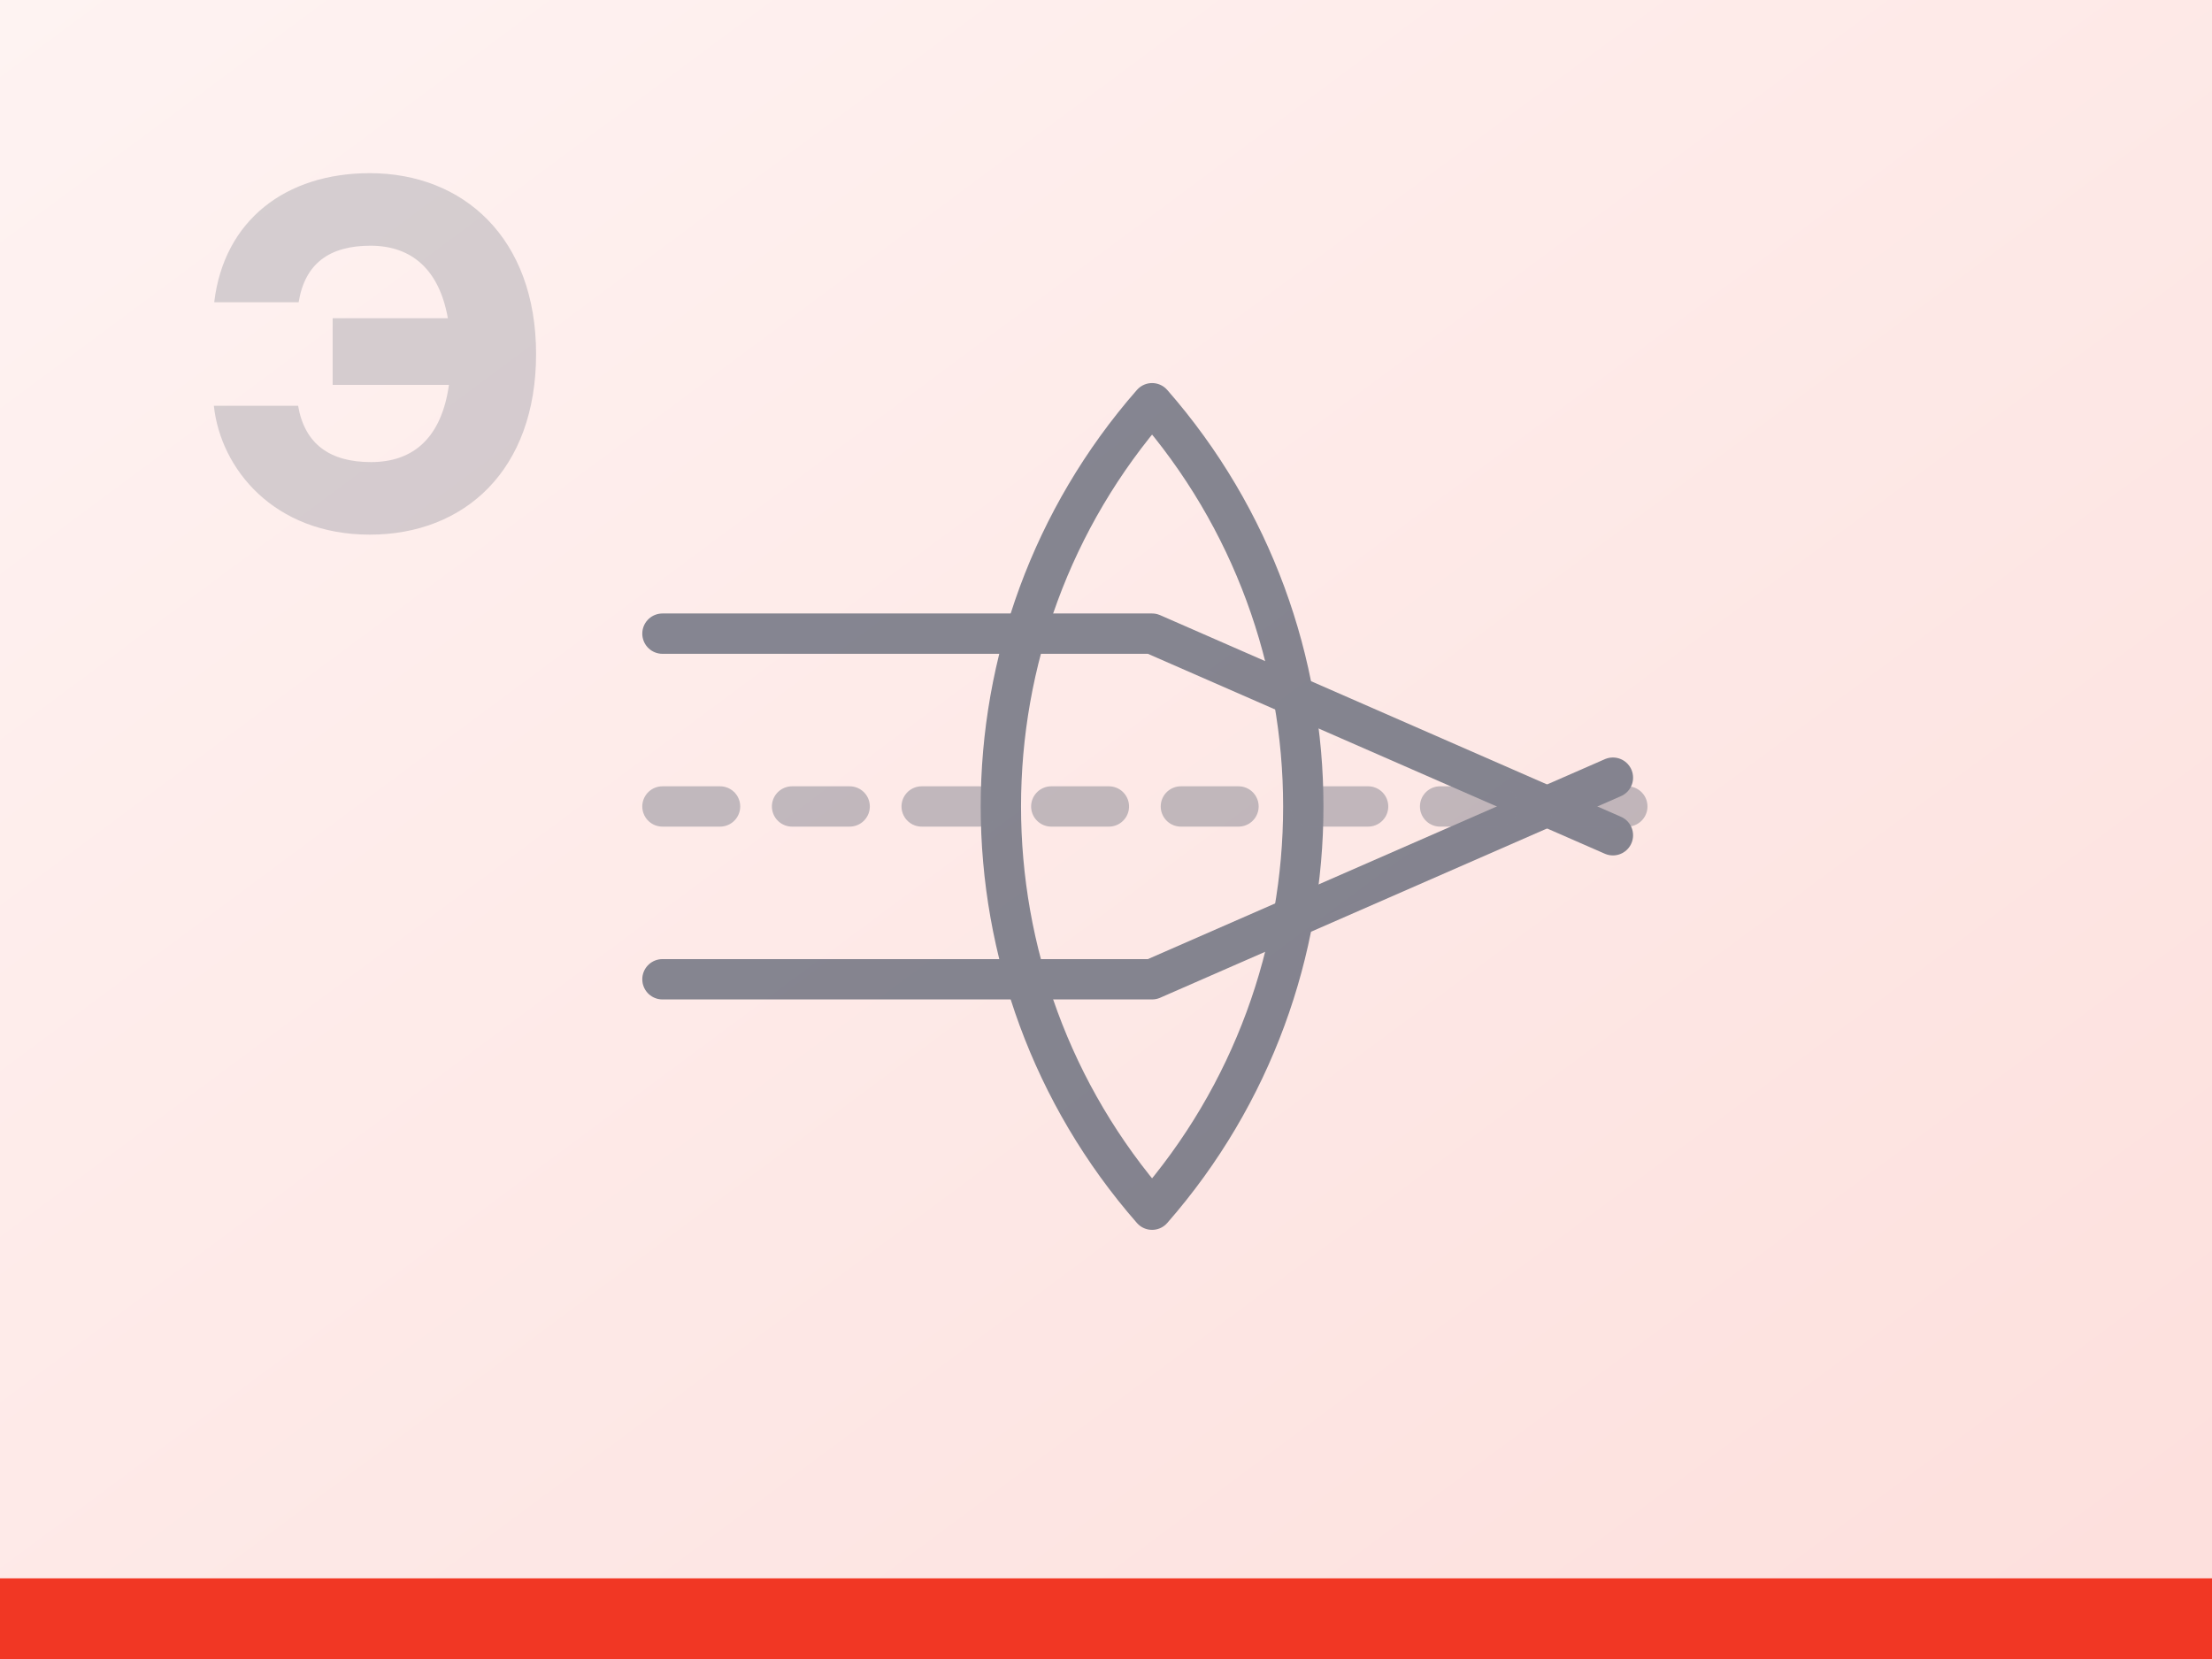
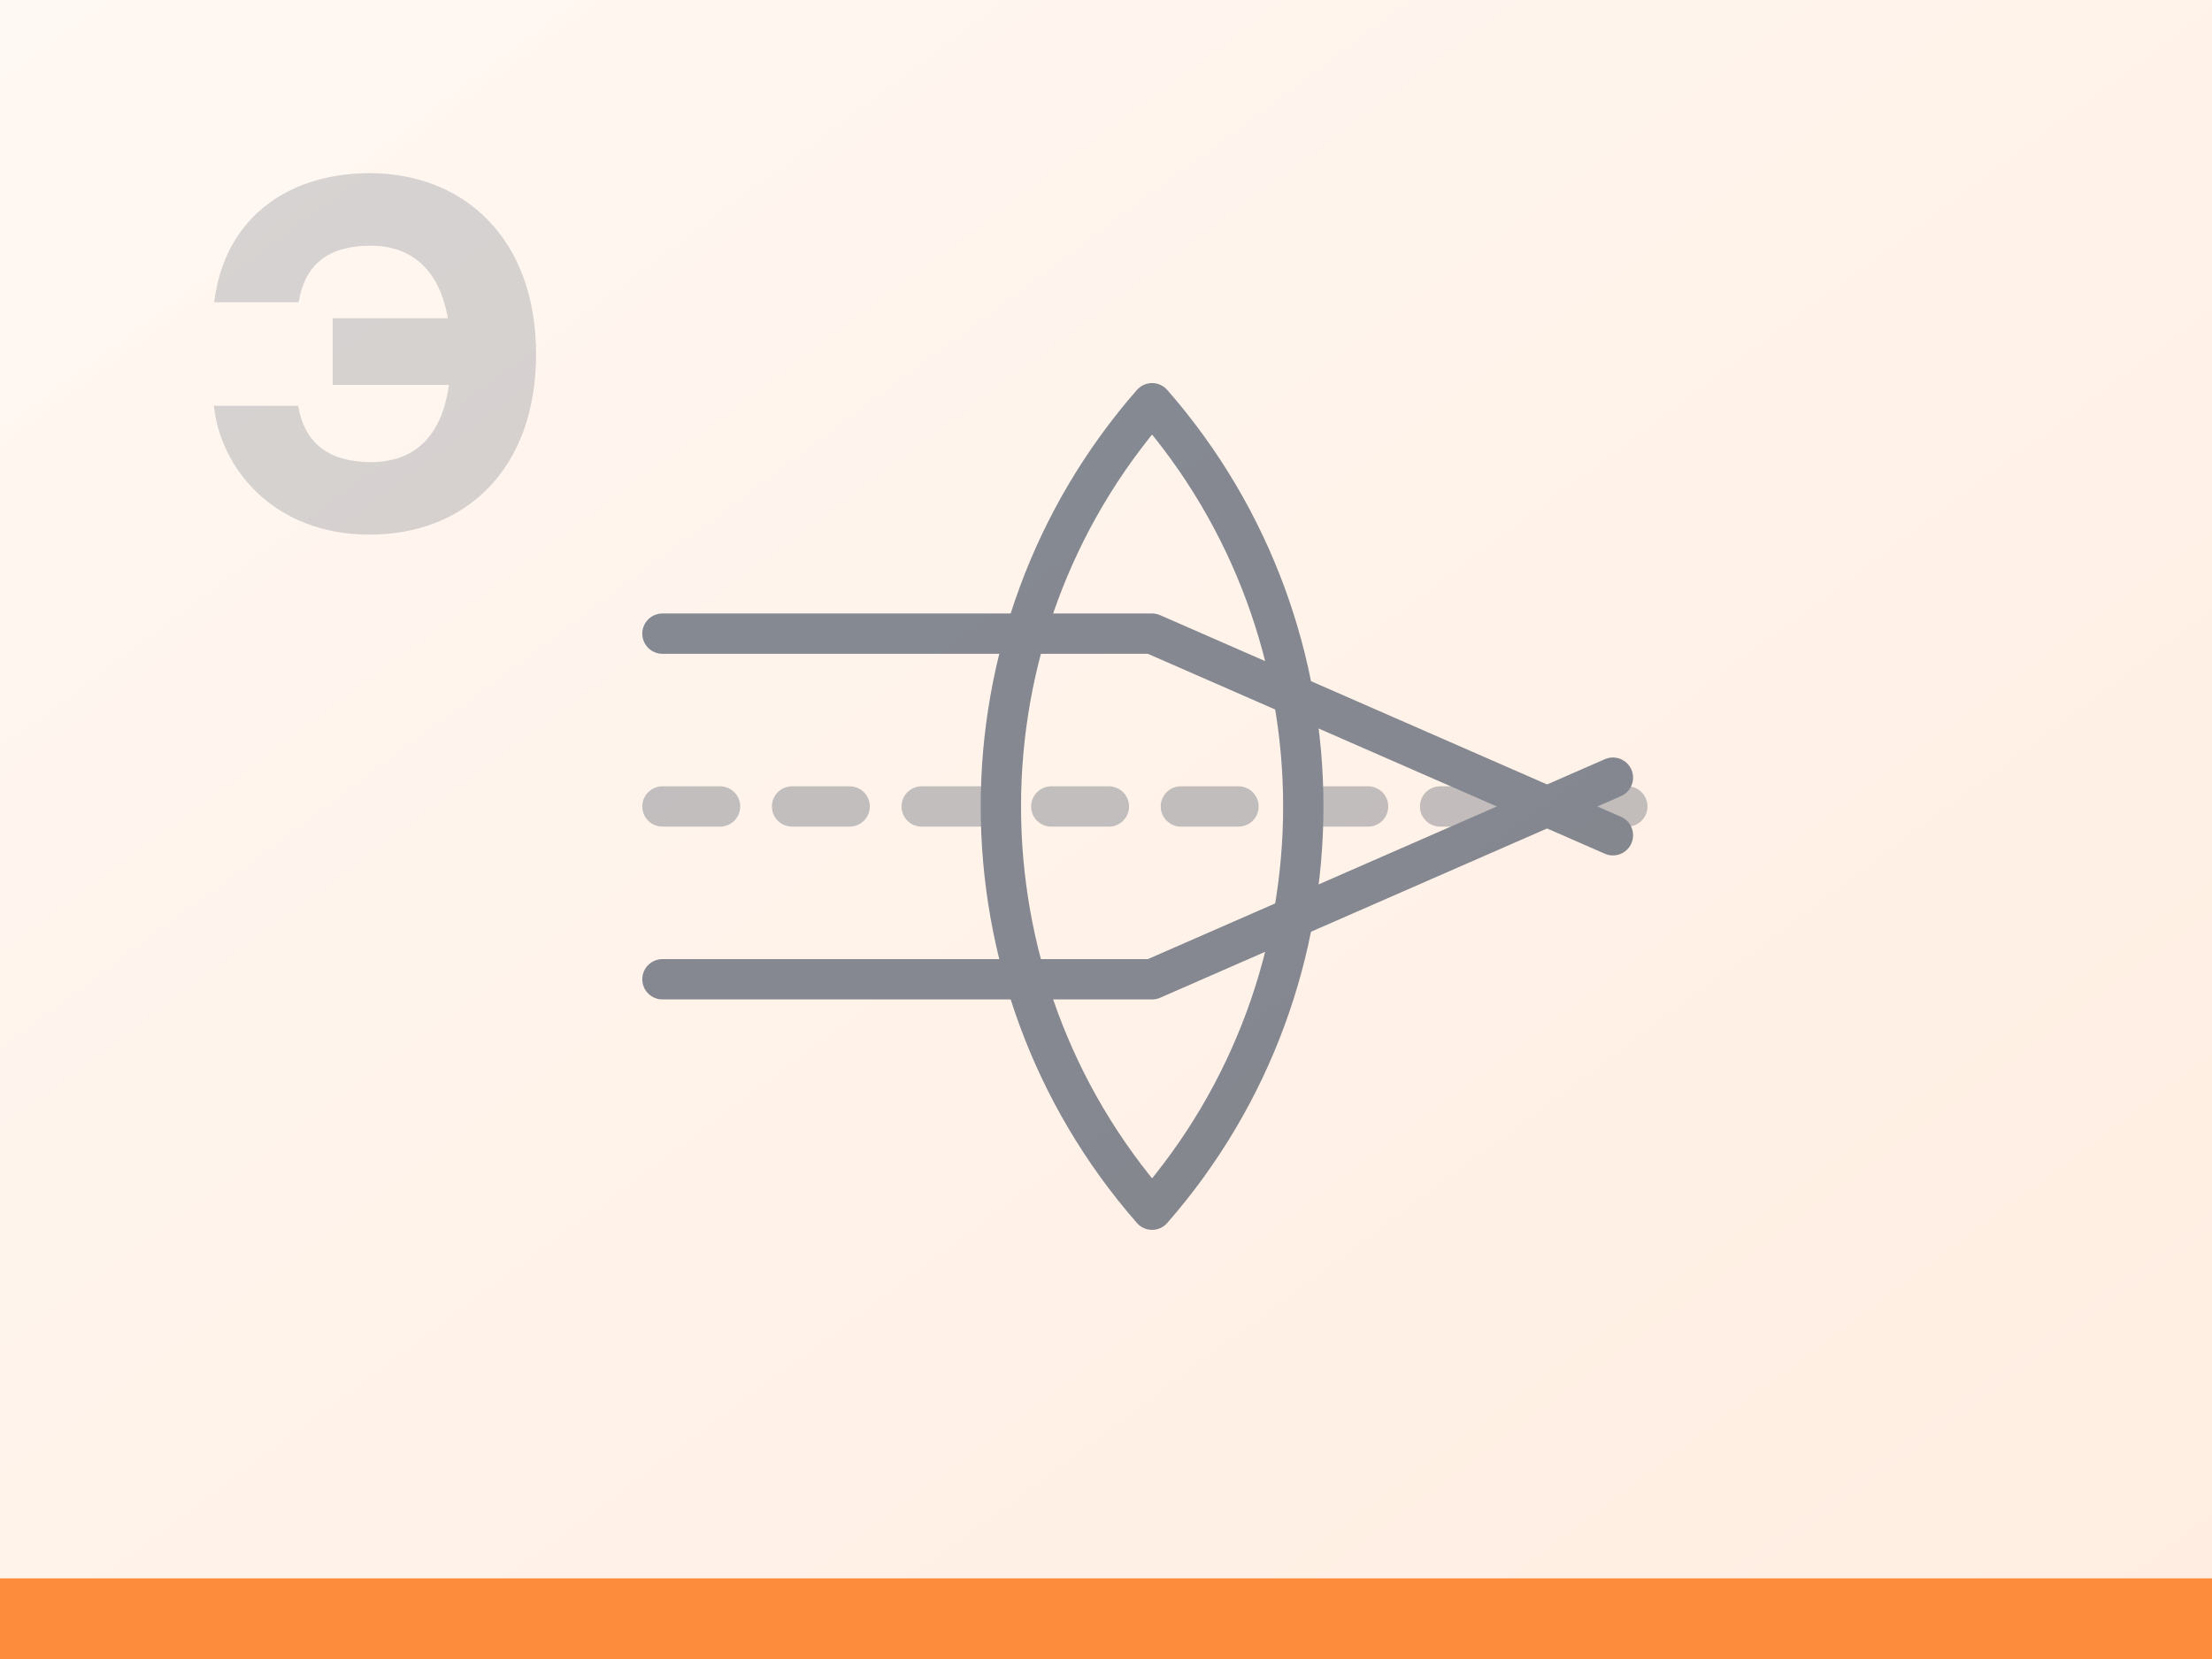
<svg xmlns="http://www.w3.org/2000/svg" width="192" height="144" viewBox="0 0 192 144" role="img" aria-label="Сколько лампочек в коробке? — Э2">
  <defs>
    <linearGradient id="b" x1="0" y1="0" x2="1" y2="1">
-       <stop offset="0" stop-color="#fef3f2" />
-       <stop offset="1" stop-color="#fddfdc" />
+       <stop offset="0" stop-color="#fff8f3" />
+       <stop offset="1" stop-color="#ffede0" />
    </linearGradient>
  </defs>
  <rect width="192" height="144" fill="url(#b)" />
  <text x="17" y="46" fill="#334155" opacity="0.2" font-family="Inter, system-ui, -apple-system, 'Segoe UI', Roboto, sans-serif" font-size="42" font-weight="800">Э</text>
  <g transform="translate(55 25) scale(1.25)" fill="none" stroke="#334155" stroke-width="2.8" stroke-linecap="round" stroke-linejoin="round" opacity="0.6" color="#334155">
    <path d="M36 8 C50 24 50 48 36 64 C22 48 22 24 36 8 Z" />
    <path d="M2 24 L36 24 L68 38" />
    <path d="M2 48 L36 48 L68 34" />
    <path d="M2 36 L70 36" stroke-dasharray="4 5" opacity="0.5" />
  </g>
-   <rect x="0" y="137" width="192" height="7" fill="#f13724" />
+   <rect x="0" y="137" width="192" height="7" fill="#fd8d3c" />
</svg>
